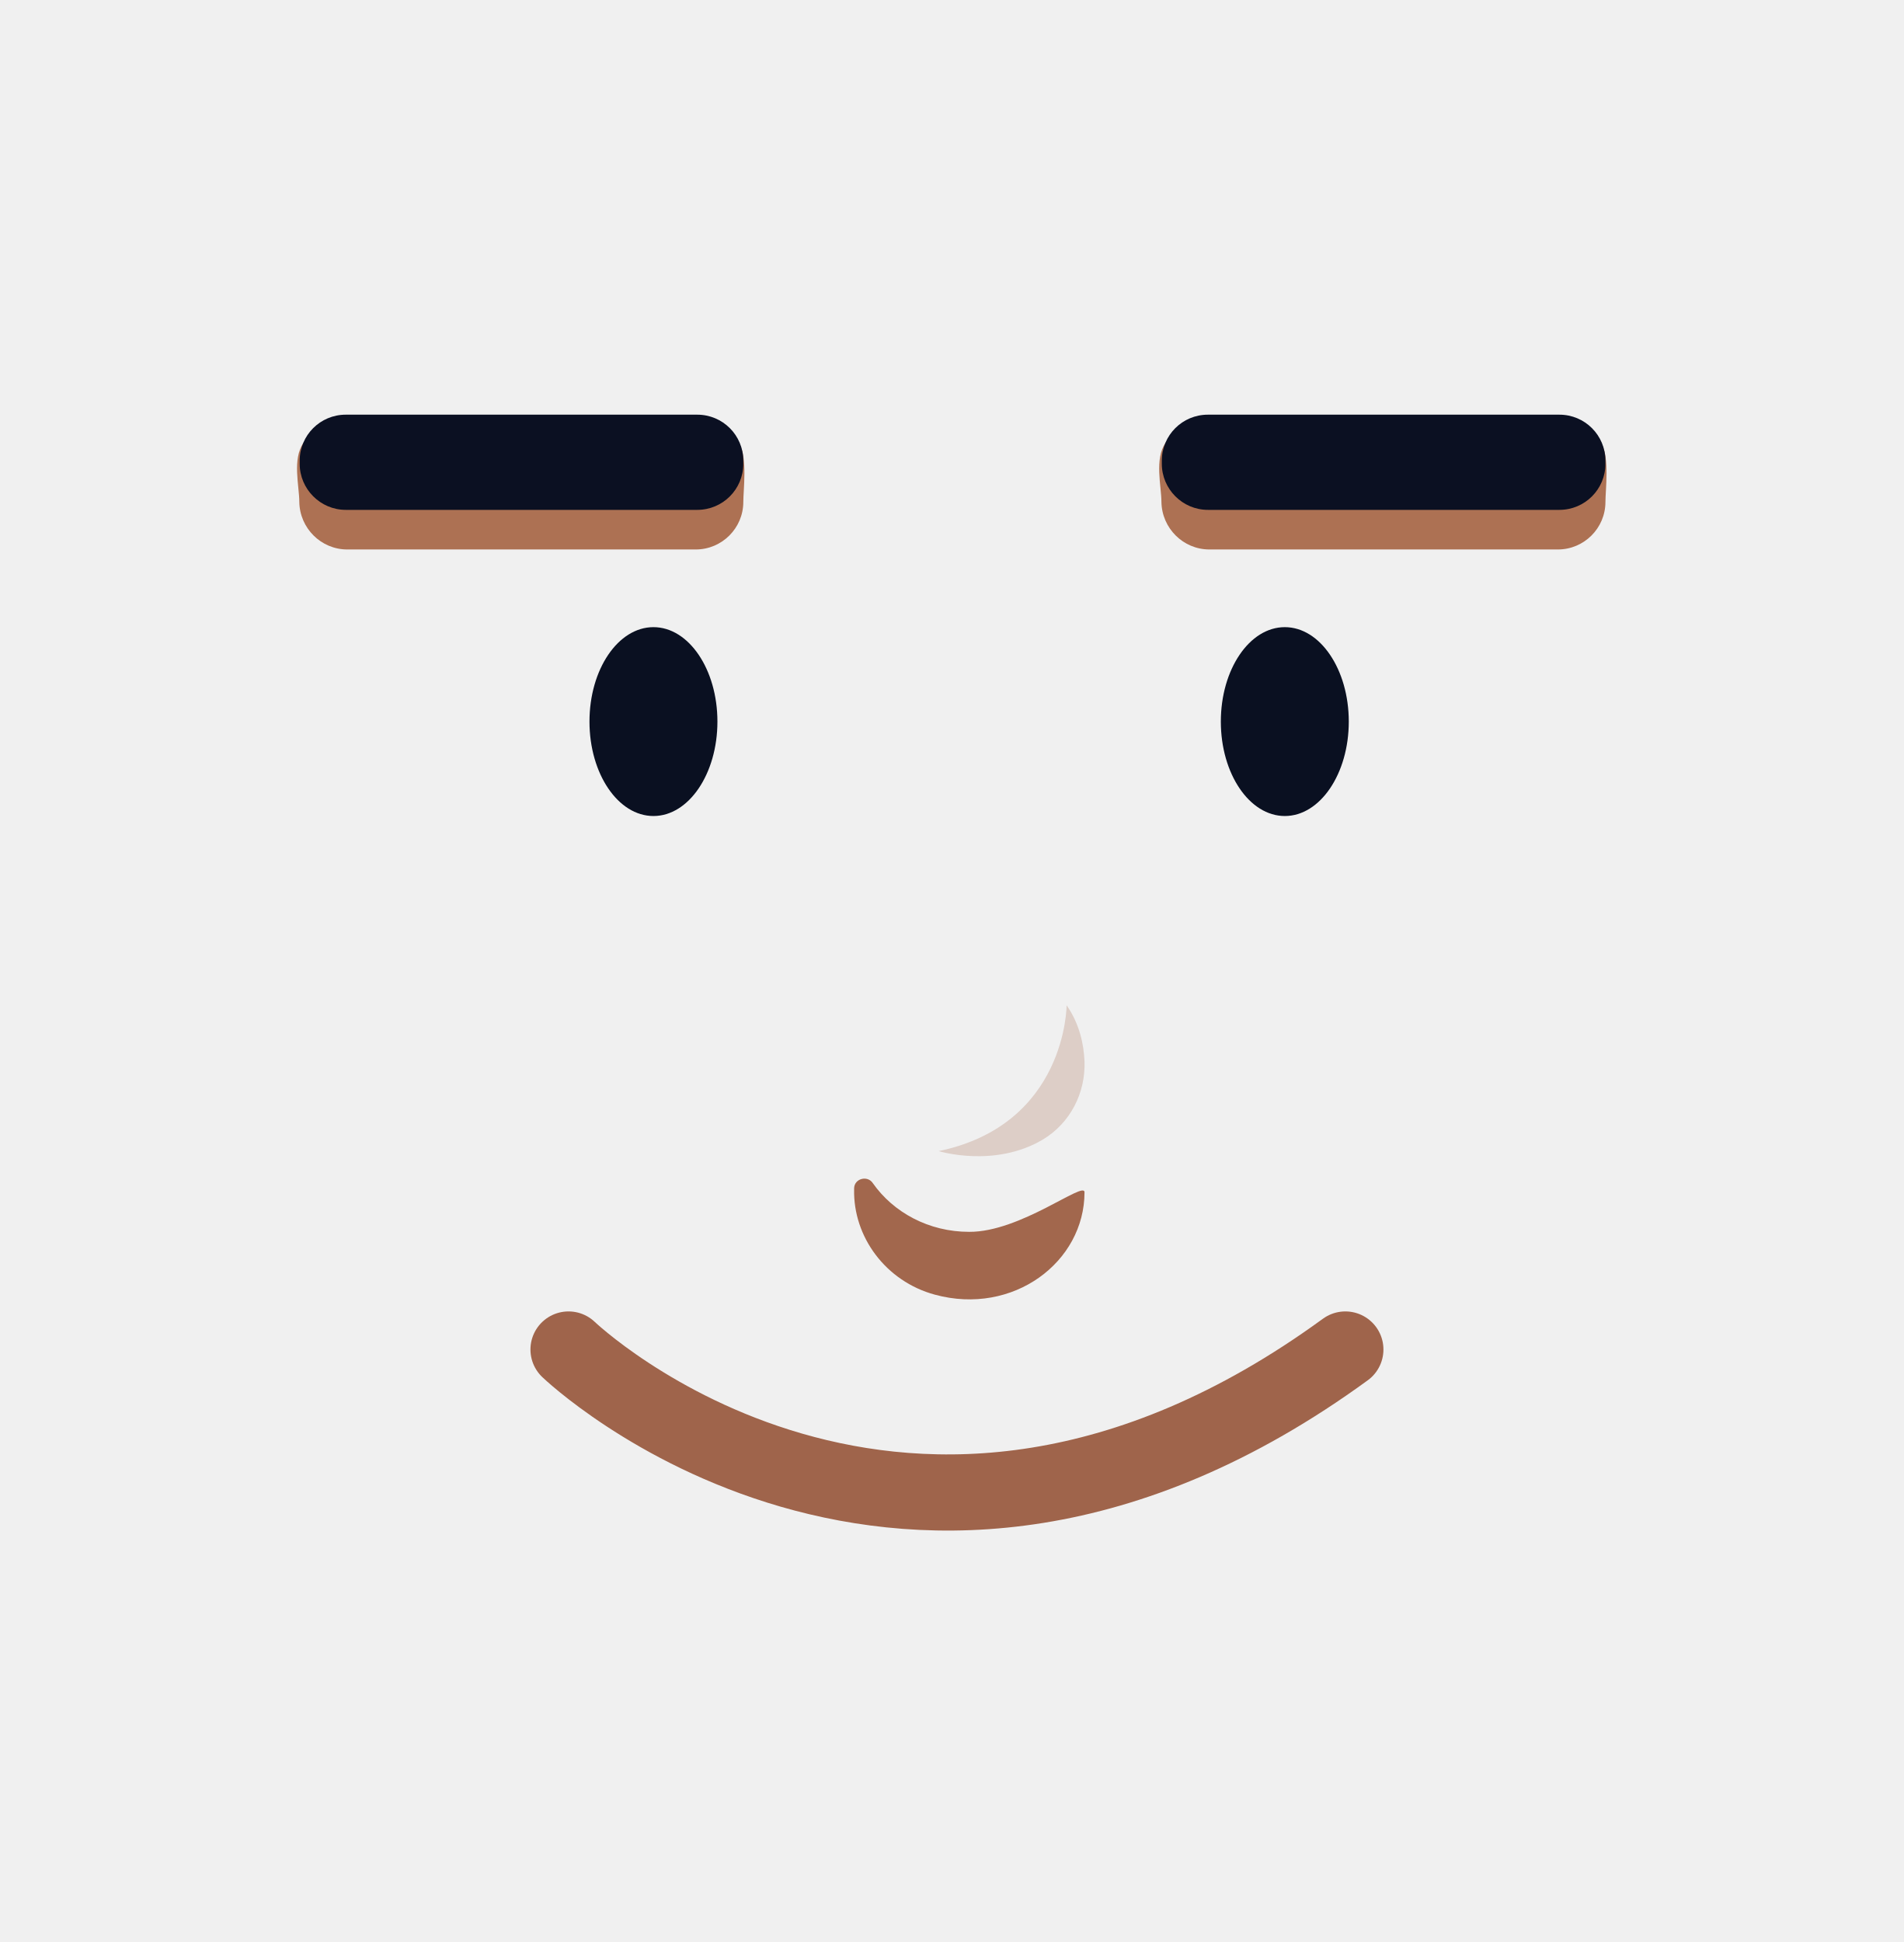
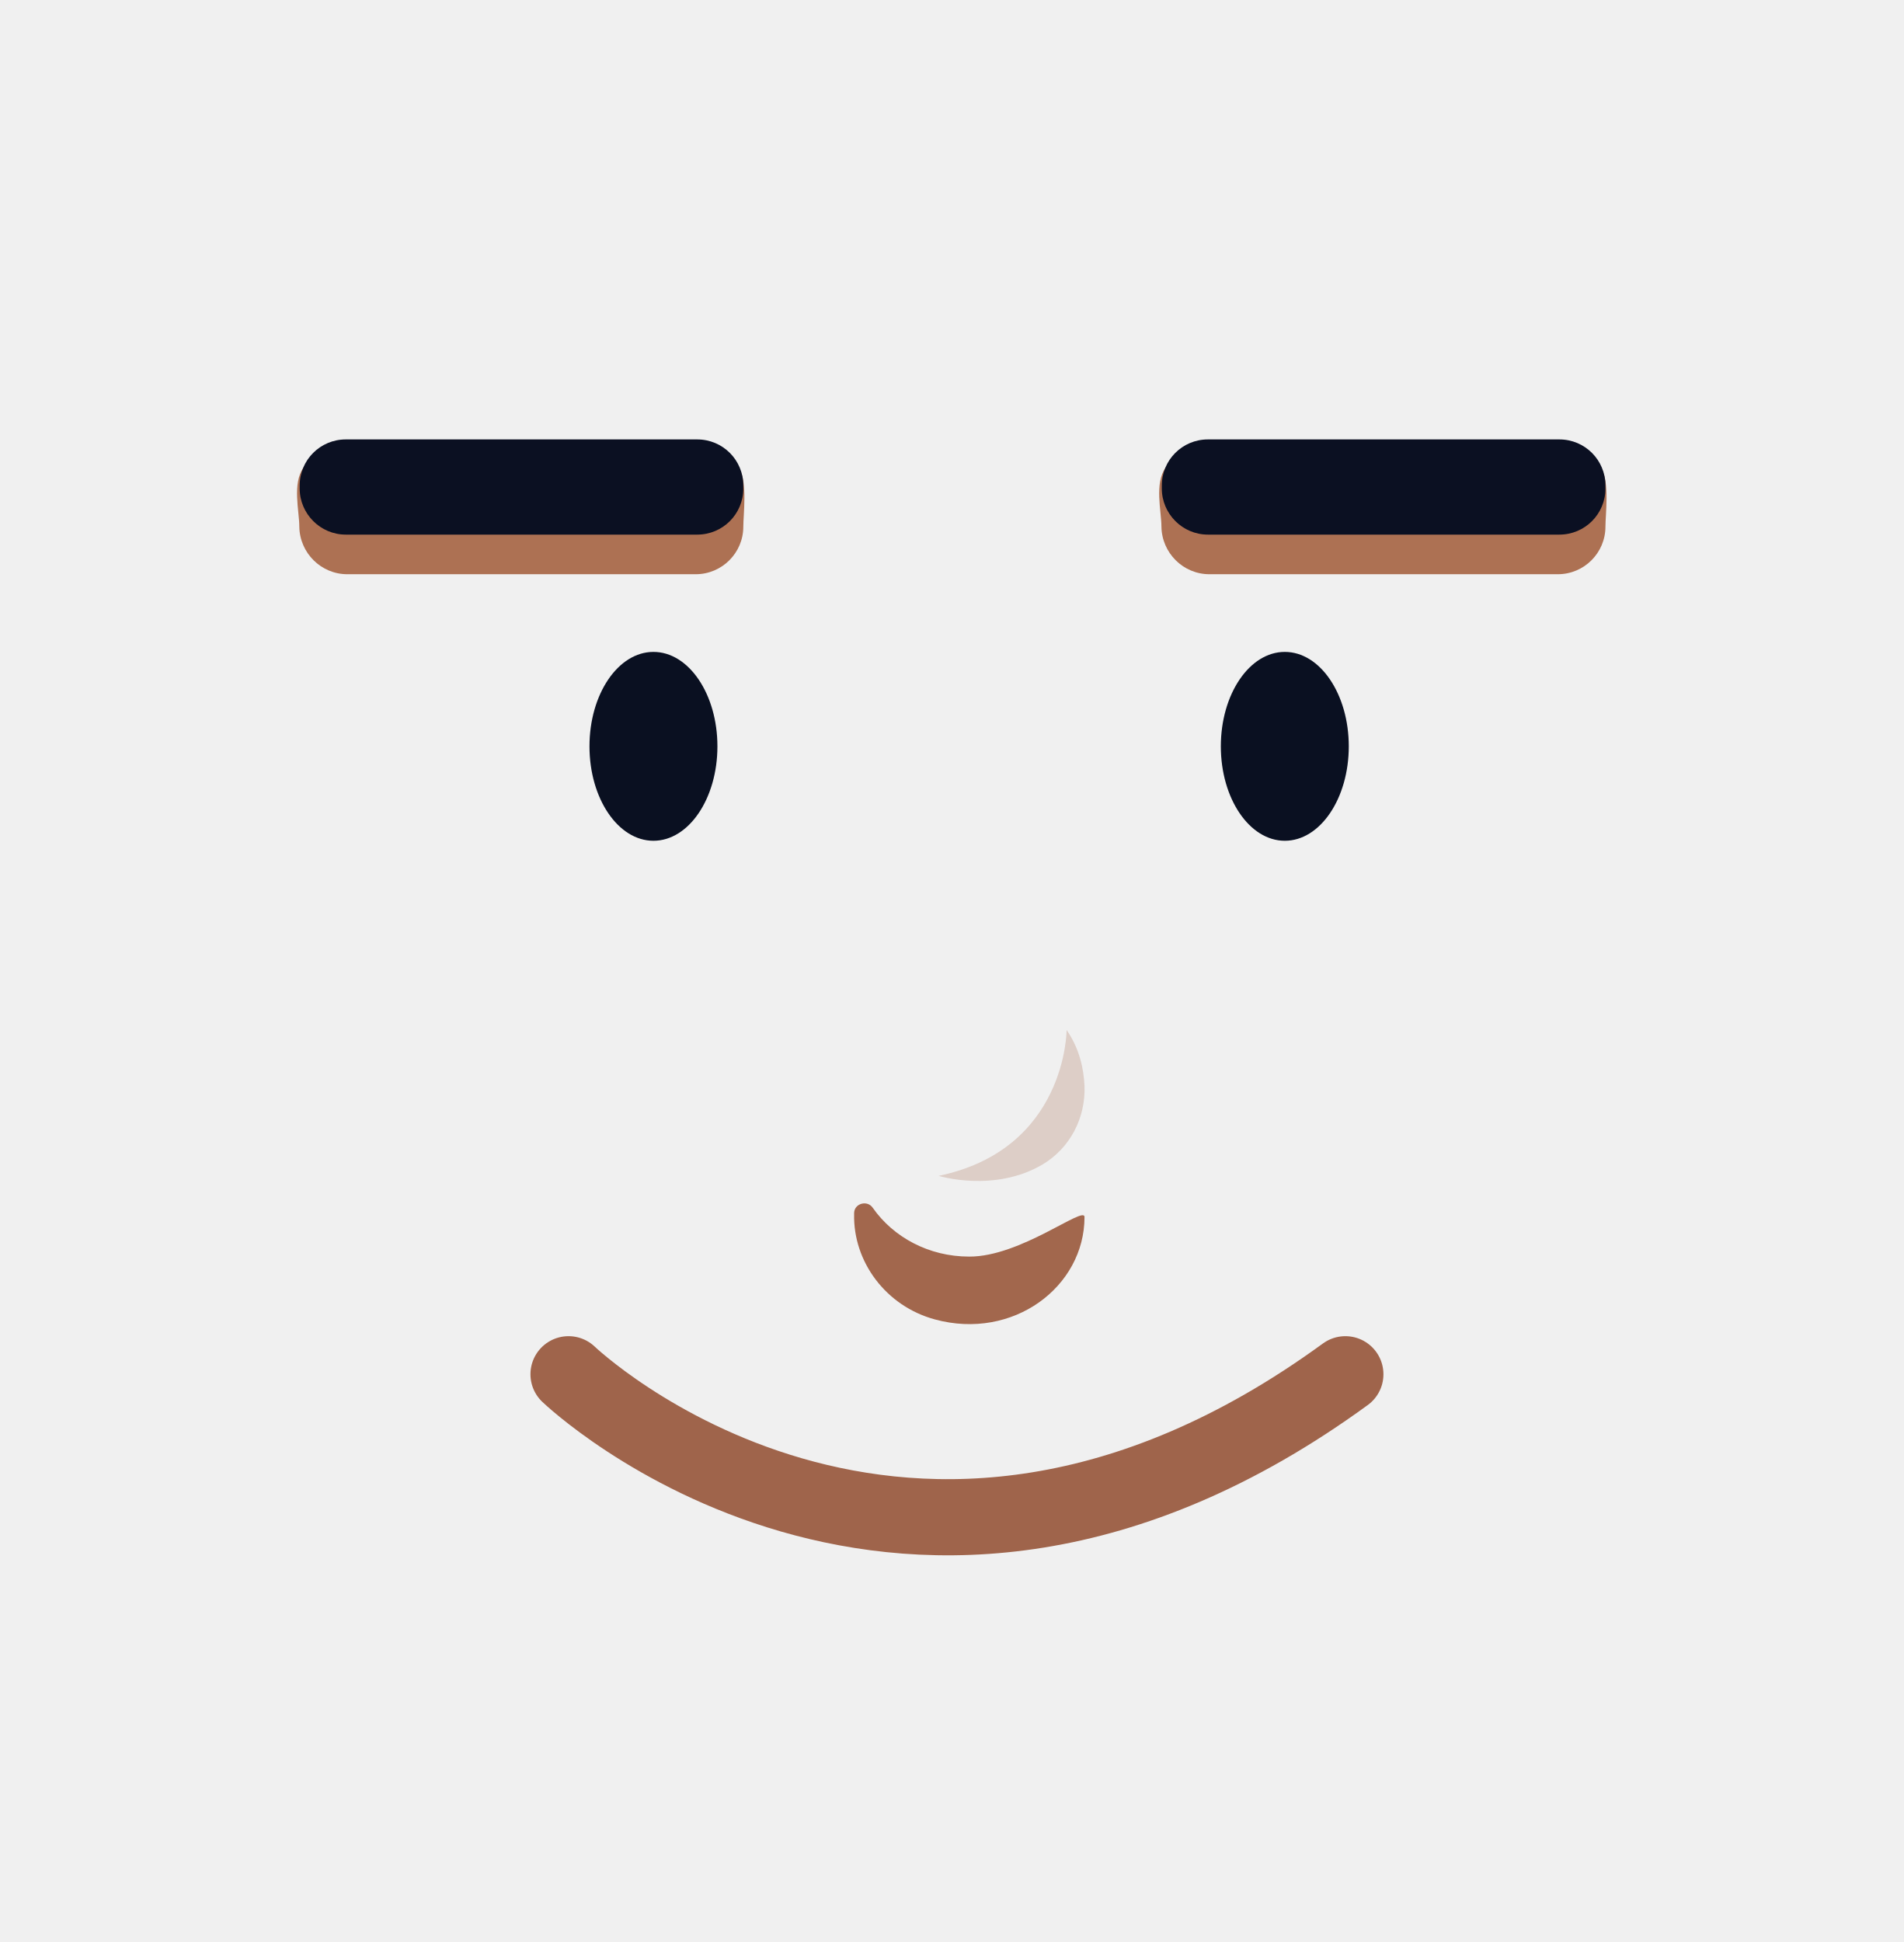
<svg xmlns="http://www.w3.org/2000/svg" width="50" height="51" viewBox="0 0 50 51" fill="none">
-   <g clip-path="url(#clip0_329_518)">
-     <path d="M14.93 35.44C14.93 35.44 23.74 43.89 35.33 35.44" stroke="#9F644B" stroke-width="2" stroke-miterlimit="10" stroke-linecap="round" />
-     <path d="M9.12 14.43H18.27C18.96 14.43 19.52 13.87 19.52 13.18C19.52 12.86 19.63 12.04 19.42 11.66C19.19 11.23 18.63 11.25 18.26 11.25H9.11C8.83 11.25 8.18 11.34 7.97 11.63C7.67 12.05 7.86 12.77 7.86 13.18C7.87 13.87 8.43 14.43 9.12 14.43Z" fill="#AD7153" />
-     <path d="M9.08 13.39H18.31C18.98 13.39 19.52 12.85 19.52 12.18V12.1C19.52 11.43 18.98 10.89 18.31 10.89H9.08C8.41 10.89 7.87 11.43 7.87 12.1V12.18C7.87 12.84 8.41 13.39 9.08 13.39Z" fill="#0B1022" />
-     <path d="M31.76 14.43H40.91C41.6 14.43 42.16 13.87 42.16 13.18C42.16 12.86 42.27 12.04 42.06 11.66C41.83 11.23 41.27 11.25 40.9 11.25H31.75C31.47 11.25 30.82 11.34 30.61 11.63C30.31 12.05 30.5 12.77 30.5 13.18C30.51 13.87 31.07 14.43 31.76 14.43Z" fill="#AD7153" />
-     <path d="M31.72 13.39H40.95C41.62 13.39 42.16 12.85 42.16 12.18V12.1C42.16 11.43 41.62 10.89 40.95 10.89H31.72C31.05 10.89 30.51 11.43 30.51 12.1V12.18C30.51 12.84 31.05 13.39 31.72 13.39Z" fill="#0B1022" />
-     <path d="M28.48 31.31C28.48 33.14 26.61 34.56 24.55 34C23.26 33.65 22.4 32.48 22.43 31.23C22.43 31.22 22.43 31.21 22.43 31.2C22.44 30.95 22.78 30.86 22.92 31.07C23.46 31.84 24.39 32.35 25.45 32.35C26.8 32.36 28.48 31 28.48 31.31Z" fill="#A2674D" />
-     <path opacity="0.25" d="M28.01 26.4C28.01 26.4 28.01 29.53 24.65 30.23C24.65 30.23 26.11 30.68 27.38 29.93C28.1 29.5 28.51 28.71 28.48 27.87C28.46 27.42 28.35 26.89 28.01 26.4Z" fill="#A2674D" />
-     <path d="M17.16 21.43C18.088 21.43 18.84 20.32 18.84 18.95C18.84 17.58 18.088 16.47 17.16 16.47C16.232 16.47 15.48 17.58 15.48 18.95C15.48 20.32 16.232 21.43 17.16 21.43Z" fill="#0A1021" />
-     <path d="M33.74 21.43C34.668 21.43 35.42 20.32 35.42 18.95C35.42 17.58 34.668 16.47 33.74 16.47C32.812 16.47 32.06 17.58 32.06 18.95C32.06 20.32 32.812 21.43 33.74 21.43Z" fill="#0A1021" />
+   <g clip-path="url(#clip0_403_696)">
+     <path d="M14.93 36.09C14.93 36.09 23.74 44.54 35.33 36.09" stroke="#9F644B" stroke-width="2" stroke-miterlimit="10" stroke-linecap="round" />
+     <path d="M9.12 15.08H18.27C18.96 15.08 19.52 14.52 19.52 13.83C19.52 13.51 19.63 12.69 19.42 12.31C19.19 11.88 18.63 11.9 18.26 11.9H9.11C8.83 11.9 8.18 11.99 7.97 12.28C7.67 12.7 7.86 13.42 7.86 13.83C7.87 14.52 8.43 15.08 9.12 15.08Z" fill="#AD7153" />
+     <path d="M9.08 14.04H18.31C18.98 14.04 19.52 13.5 19.52 12.83V12.75C19.52 12.08 18.98 11.54 18.31 11.54H9.08C8.41 11.54 7.87 12.08 7.87 12.75V12.83C7.87 13.49 8.41 14.04 9.08 14.04Z" fill="#0B1022" />
+     <path d="M31.76 15.08H40.91C41.6 15.08 42.16 14.52 42.16 13.83C42.16 13.51 42.27 12.69 42.06 12.31C41.83 11.88 41.27 11.9 40.9 11.9H31.75C31.47 11.9 30.82 11.99 30.61 12.28C30.31 12.7 30.5 13.42 30.5 13.83C30.51 14.52 31.07 15.08 31.76 15.08Z" fill="#AD7153" />
+     <path d="M31.72 14.04H40.95C41.62 14.04 42.16 13.5 42.16 12.83V12.75C42.16 12.08 41.62 11.54 40.95 11.54H31.72C31.05 11.54 30.51 12.08 30.51 12.75V12.83C30.51 13.49 31.05 14.04 31.72 14.04Z" fill="#0B1022" />
+     <path d="M28.48 31.96C28.48 33.79 26.61 35.21 24.55 34.65C23.26 34.3 22.4 33.13 22.43 31.88C22.43 31.87 22.43 31.86 22.43 31.85C22.44 31.6 22.78 31.51 22.92 31.72C23.46 32.49 24.39 33 25.45 33C26.8 33.01 28.48 31.65 28.48 31.96Z" fill="#A2674D" />
+     <path opacity="0.25" d="M28.01 27.05C28.01 27.05 28.01 30.18 24.65 30.88C24.65 30.88 26.11 31.33 27.38 30.58C28.1 30.15 28.51 29.36 28.48 28.52C28.46 28.07 28.35 27.54 28.01 27.05Z" fill="#A2674D" />
+     <path d="M17.16 22.08C18.088 22.08 18.84 20.97 18.84 19.6C18.84 18.23 18.088 17.12 17.16 17.12C16.232 17.12 15.48 18.23 15.48 19.6C15.48 20.97 16.232 22.08 17.16 22.08Z" fill="#0A1021" />
+     <path d="M33.74 22.08C34.668 22.08 35.42 20.97 35.42 19.6C35.42 18.23 34.668 17.12 33.74 17.12C32.812 17.12 32.06 18.23 32.06 19.6C32.06 20.97 32.812 22.08 33.74 22.08Z" fill="#0A1021" />
  </g>
  <defs>
-     <clipPath id="clip0_329_518">
-       <rect width="50" height="50" fill="white" transform="translate(0 0.0400391)" />
+     <clipPath id="clip0_403_696">
+       <rect width="50" height="50" fill="white" transform="translate(0 0.689941)" />
    </clipPath>
  </defs>
</svg>
